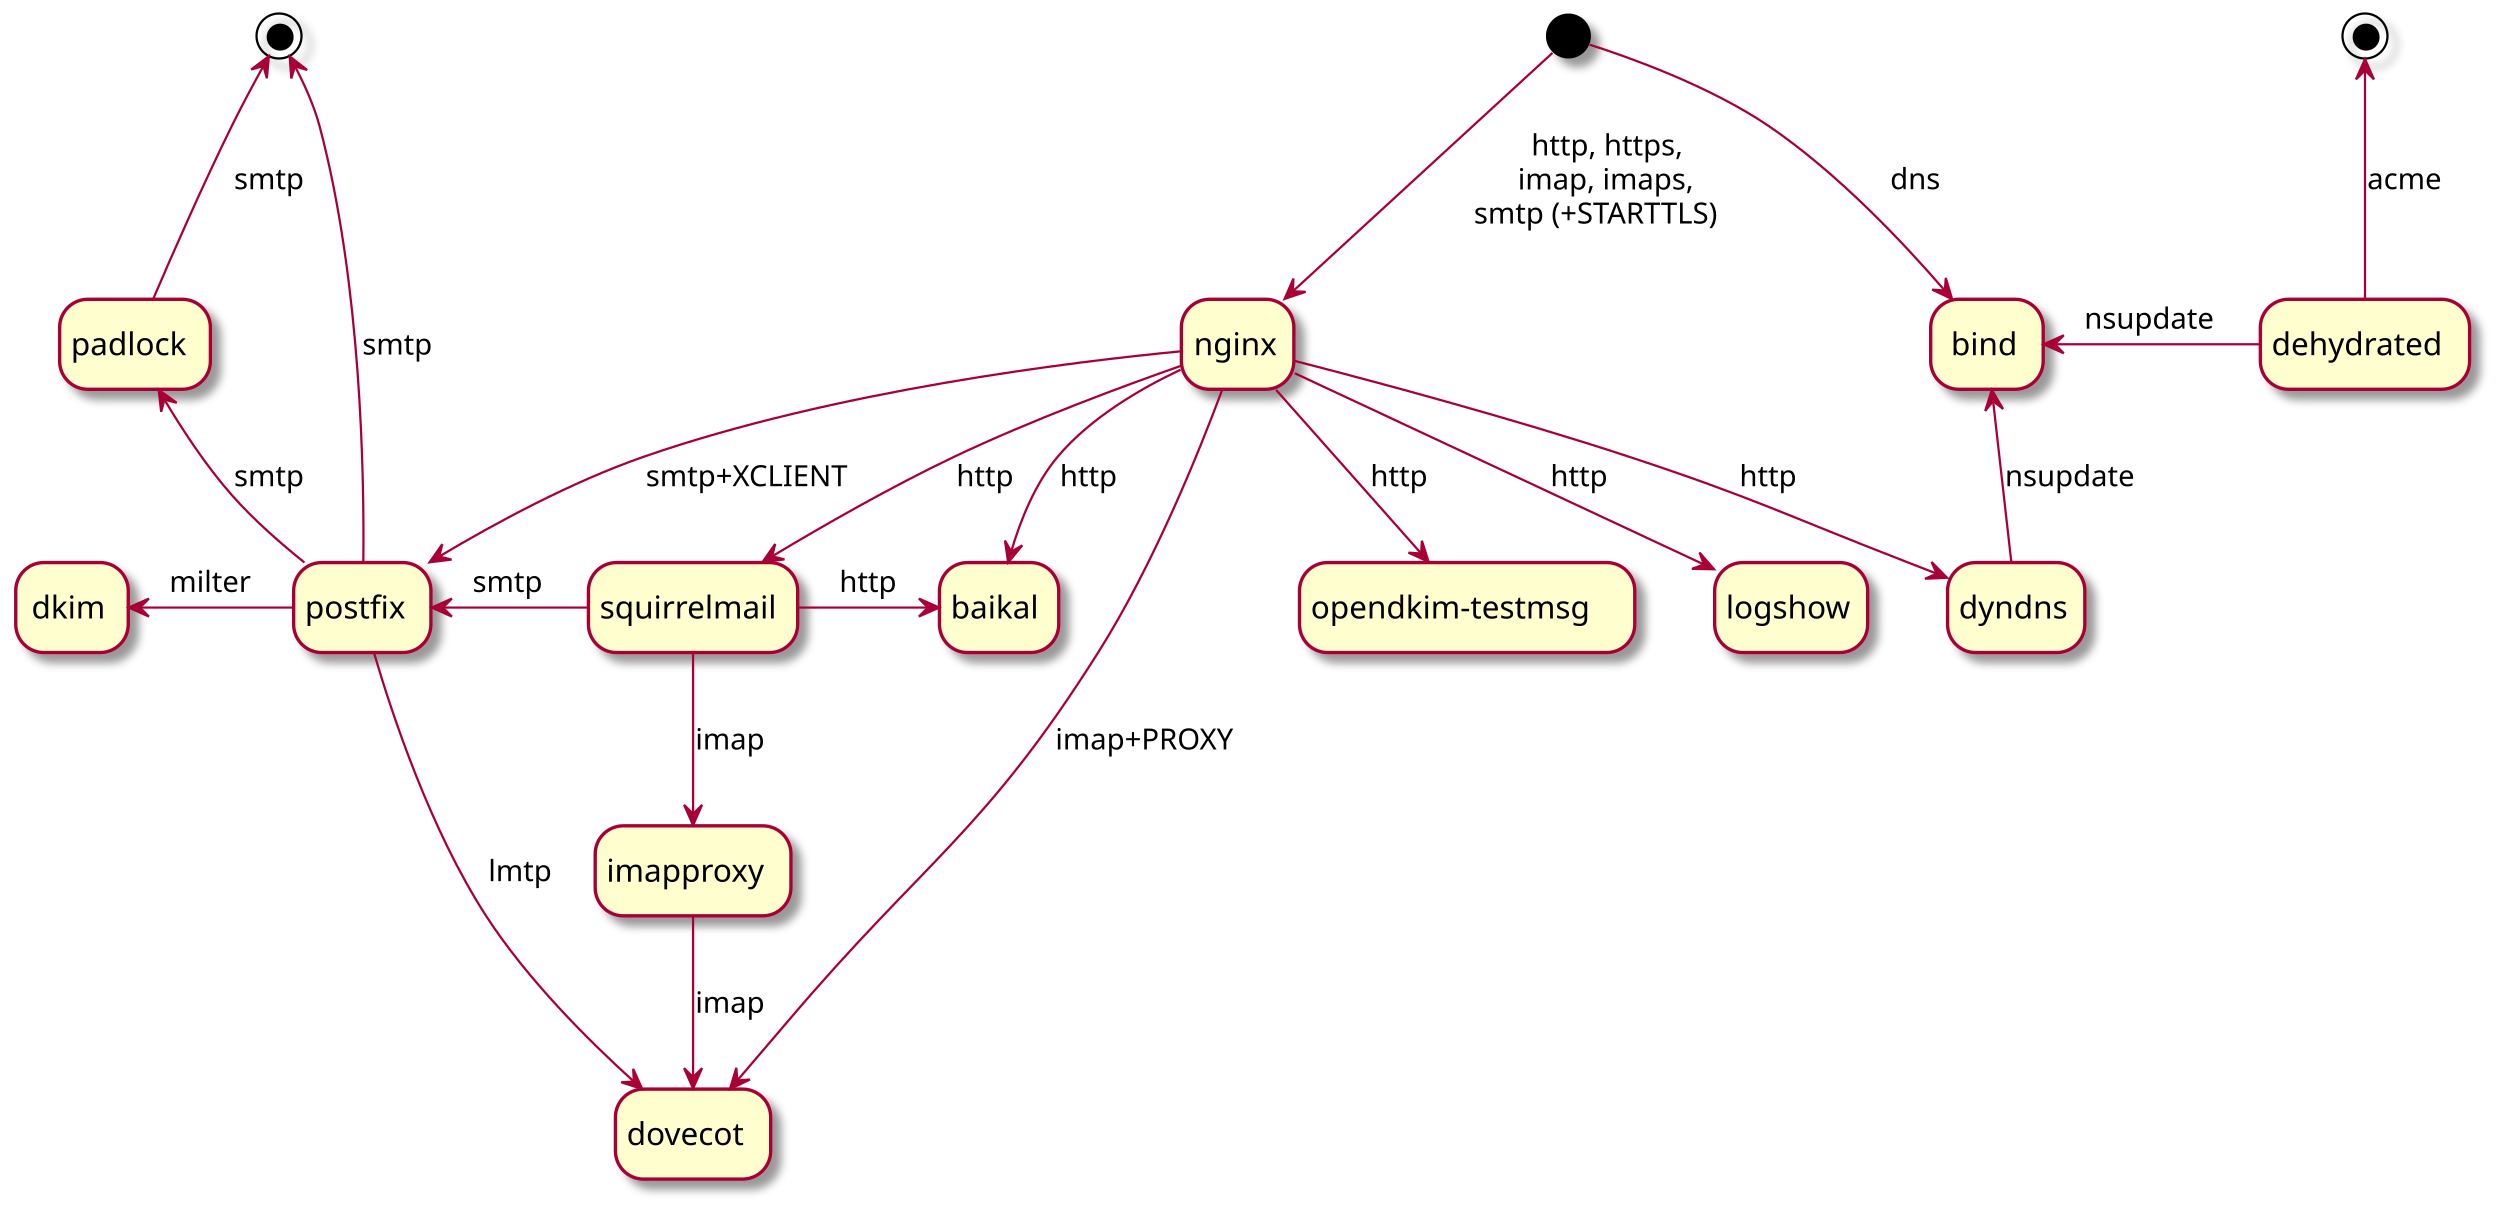
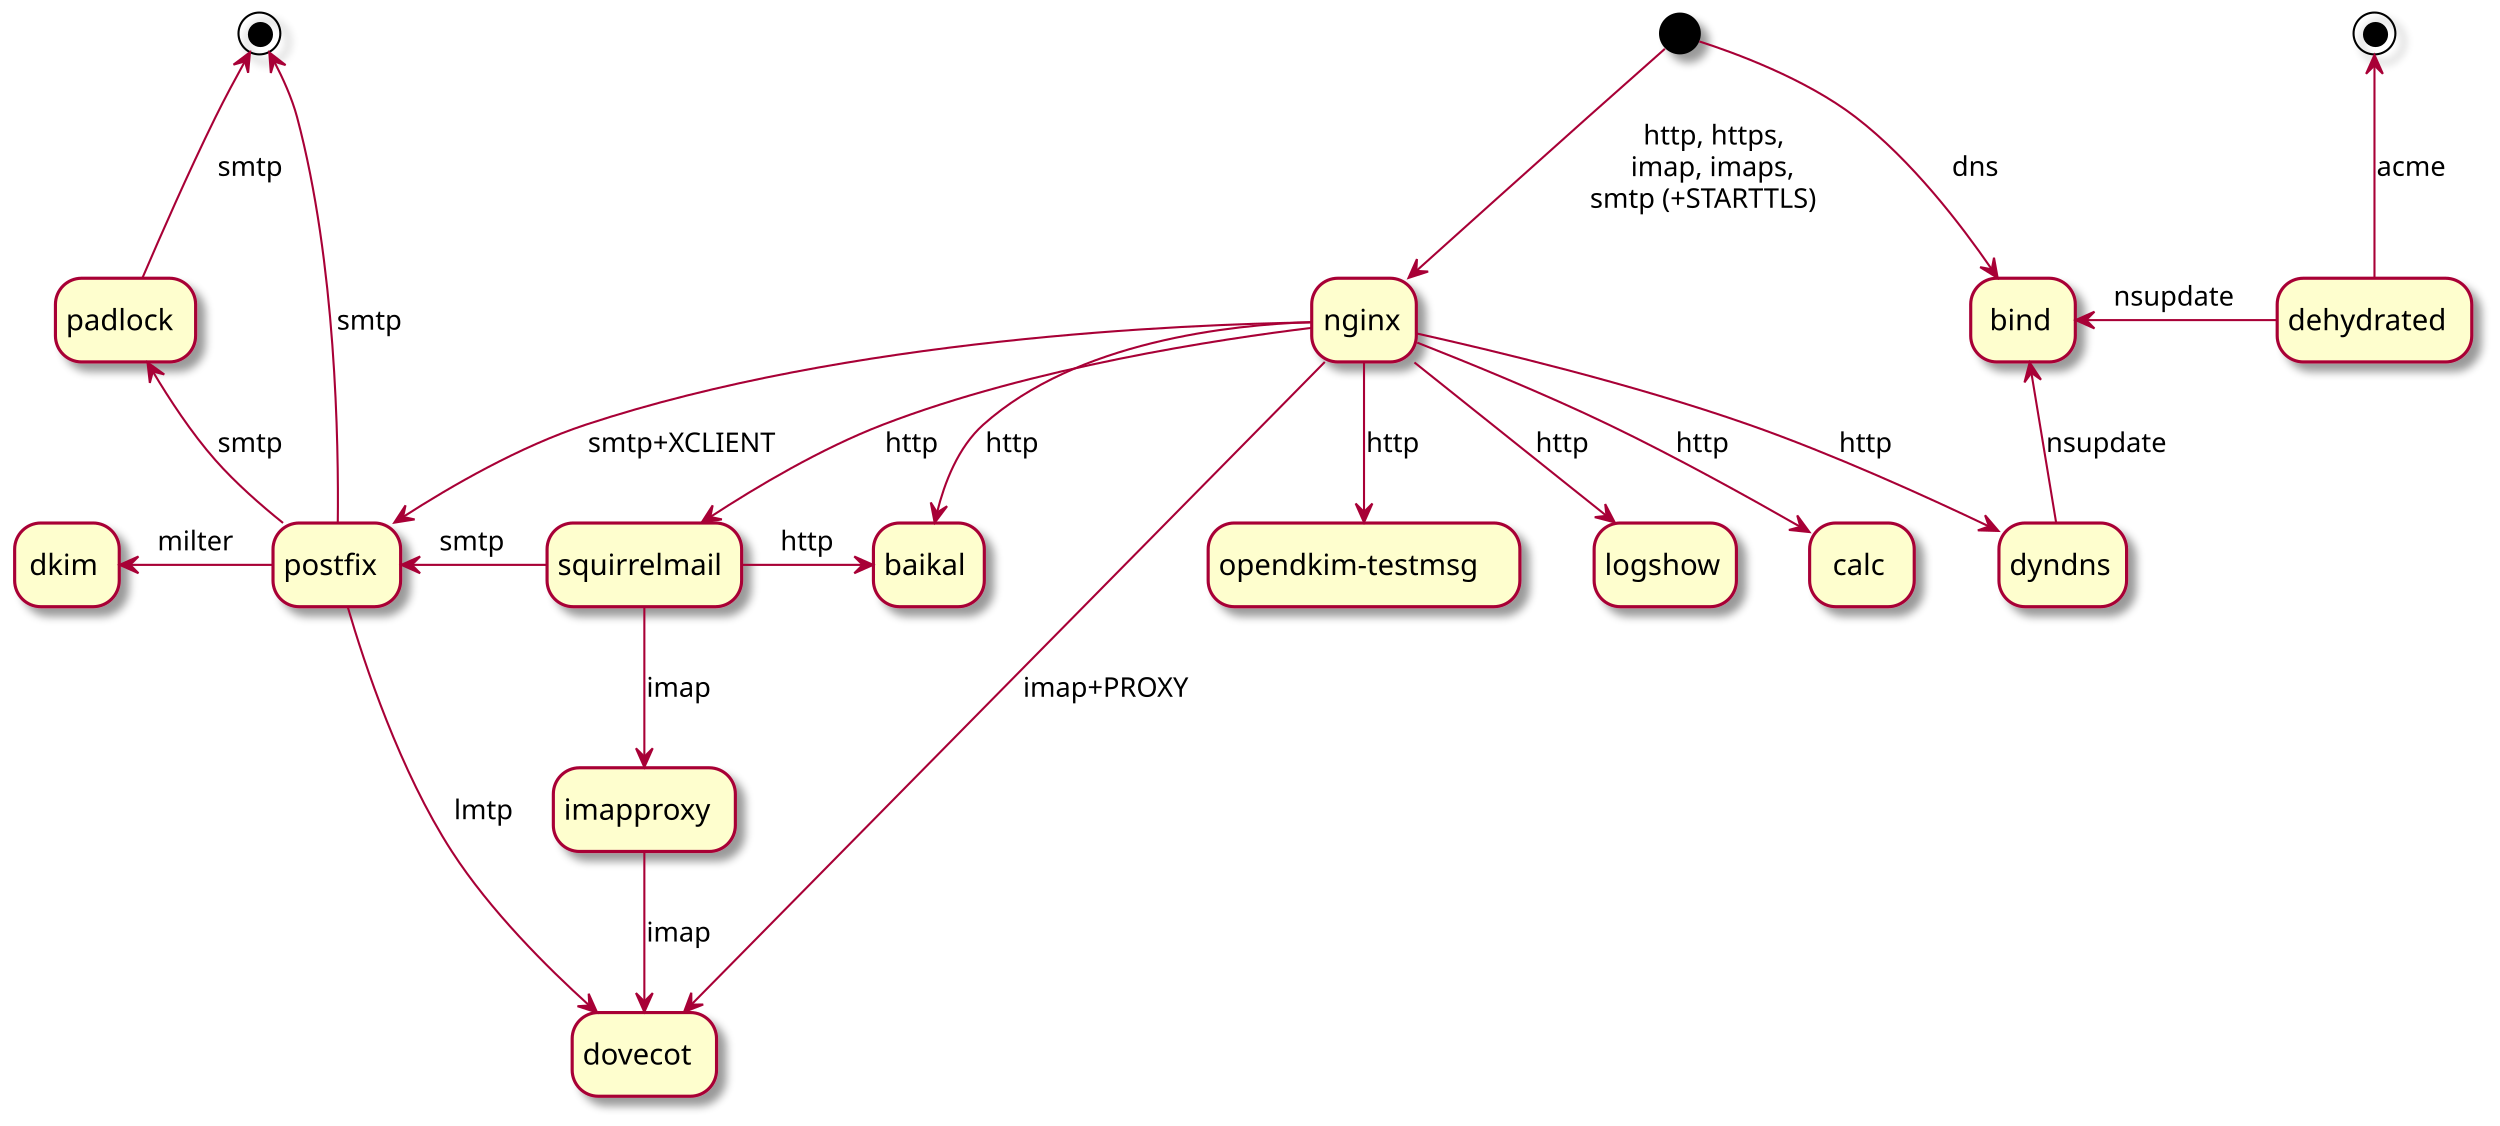
- <svg xmlns="http://www.w3.org/2000/svg" contentScriptType="application/ecmascript" contentStyleType="text/css" height="538px" preserveAspectRatio="none" style="width:1111px;height:538px;background:#FFFFFF;" version="1.1" viewBox="0 0 1111 538" width="1111px" zoomAndPan="magnify">
+ <svg xmlns="http://www.w3.org/2000/svg" contentScriptType="application/ecmascript" contentStyleType="text/css" height="538px" preserveAspectRatio="none" style="width:1195px;height:538px;background:#FFFFFF;" version="1.1" viewBox="0 0 1195 538" width="1195px" zoomAndPan="magnify">
  <defs>
-     <filter height="300%" id="fpaj9emndbr5e" width="300%" x="-1" y="-1">
+     <filter height="300%" id="f872g6vu48wwq" width="300%" x="-1" y="-1">
      <feGaussianBlur result="blurOut" stdDeviation="2.0" />
      <feColorMatrix in="blurOut" result="blurOut2" type="matrix" values="0 0 0 0 0 0 0 0 0 0 0 0 0 0 0 0 0 0 .4 0" />
      <feOffset dx="4.0" dy="4.0" in="blurOut2" result="blurOut3" />
      <feBlend in="SourceGraphic" in2="blurOut3" mode="normal" />
    </filter>
  </defs>
  <g>
-     <ellipse cx="697" cy="16" fill="#000000" filter="url(#fpaj9emndbr5e)" rx="10" ry="10" style="stroke:none;stroke-width:1.0;" />
-     <rect fill="#FEFECE" filter="url(#fpaj9emndbr5e)" height="40" rx="12.5" ry="12.5" style="stroke:#A80036;stroke-width:1.5;" width="50" x="525" y="133" />
-     <text fill="#000000" font-family="sans-serif" font-size="14" lengthAdjust="spacing" textLength="39" x="530.5" y="157.847">nginx</text>
-     <rect fill="#FEFECE" filter="url(#fpaj9emndbr5e)" height="40" rx="12.5" ry="12.5" style="stroke:#A80036;stroke-width:1.5;" width="50" x="858" y="133" />
-     <text fill="#000000" font-family="sans-serif" font-size="14" lengthAdjust="spacing" textLength="32" x="867" y="157.847">bind</text>
-     <rect fill="#FEFECE" filter="url(#fpaj9emndbr5e)" height="40" rx="12.5" ry="12.5" style="stroke:#A80036;stroke-width:1.5;" width="61" x="865.5" y="250" />
-     <text fill="#000000" font-family="sans-serif" font-size="14" lengthAdjust="spacing" textLength="51" x="870.5" y="274.847">dyndns</text>
-     <rect fill="#FEFECE" filter="url(#fpaj9emndbr5e)" height="40" rx="12.5" ry="12.5" style="stroke:#A80036;stroke-width:1.5;" width="61" x="130.5" y="250" />
+     <ellipse cx="803" cy="16" fill="#000000" filter="url(#f872g6vu48wwq)" rx="10" ry="10" style="stroke:none;stroke-width:1.0;" />
+     <rect fill="#FEFECE" filter="url(#f872g6vu48wwq)" height="40" rx="12.5" ry="12.5" style="stroke:#A80036;stroke-width:1.5;" width="50" x="627" y="133" />
+     <text fill="#000000" font-family="sans-serif" font-size="14" lengthAdjust="spacing" textLength="39" x="632.5" y="157.847">nginx</text>
+     <rect fill="#FEFECE" filter="url(#f872g6vu48wwq)" height="40" rx="12.5" ry="12.5" style="stroke:#A80036;stroke-width:1.5;" width="50" x="942" y="133" />
+     <text fill="#000000" font-family="sans-serif" font-size="14" lengthAdjust="spacing" textLength="32" x="951" y="157.847">bind</text>
+     <rect fill="#FEFECE" filter="url(#f872g6vu48wwq)" height="40" rx="12.5" ry="12.5" style="stroke:#A80036;stroke-width:1.5;" width="61" x="955.5" y="250" />
+     <text fill="#000000" font-family="sans-serif" font-size="14" lengthAdjust="spacing" textLength="51" x="960.5" y="274.847">dyndns</text>
+     <rect fill="#FEFECE" filter="url(#f872g6vu48wwq)" height="40" rx="12.5" ry="12.5" style="stroke:#A80036;stroke-width:1.5;" width="61" x="130.5" y="250" />
    <text fill="#000000" font-family="sans-serif" font-size="14" lengthAdjust="spacing" textLength="51" x="135.5" y="274.847">postfix</text>
-     <ellipse cx="124" cy="16" filter="url(#fpaj9emndbr5e)" rx="10" ry="10" style="stroke:#000000;stroke-width:1.0;fill:none;" />
+     <ellipse cx="124" cy="16" filter="url(#f872g6vu48wwq)" rx="10" ry="10" style="stroke:#000000;stroke-width:1.0;fill:none;" />
    <ellipse cx="124.5" cy="16.5" fill="#000000" rx="6" ry="6" style="stroke:none;stroke-width:1.0;" />
-     <rect fill="#FEFECE" filter="url(#fpaj9emndbr5e)" height="40" rx="12.5" ry="12.5" style="stroke:#A80036;stroke-width:1.5;" width="67" x="26.5" y="133" />
+     <rect fill="#FEFECE" filter="url(#f872g6vu48wwq)" height="40" rx="12.5" ry="12.5" style="stroke:#A80036;stroke-width:1.5;" width="67" x="26.5" y="133" />
    <text fill="#000000" font-family="sans-serif" font-size="14" lengthAdjust="spacing" textLength="57" x="31.5" y="157.847">padlock</text>
-     <rect fill="#FEFECE" filter="url(#fpaj9emndbr5e)" height="40" rx="12.5" ry="12.5" style="stroke:#A80036;stroke-width:1.5;" width="50" x="7" y="250" />
+     <rect fill="#FEFECE" filter="url(#f872g6vu48wwq)" height="40" rx="12.5" ry="12.5" style="stroke:#A80036;stroke-width:1.5;" width="50" x="7" y="250" />
    <text fill="#000000" font-family="sans-serif" font-size="14" lengthAdjust="spacing" textLength="36" x="14" y="274.847">dkim</text>
-     <rect fill="#FEFECE" filter="url(#fpaj9emndbr5e)" height="40" rx="12.5" ry="12.5" style="stroke:#A80036;stroke-width:1.5;" width="69" x="273.5" y="484" />
+     <rect fill="#FEFECE" filter="url(#f872g6vu48wwq)" height="40" rx="12.5" ry="12.5" style="stroke:#A80036;stroke-width:1.5;" width="69" x="273.5" y="484" />
    <text fill="#000000" font-family="sans-serif" font-size="14" lengthAdjust="spacing" textLength="59" x="278.5" y="508.847">dovecot</text>
-     <rect fill="#FEFECE" filter="url(#fpaj9emndbr5e)" height="40" rx="12.5" ry="12.5" style="stroke:#A80036;stroke-width:1.5;" width="87" x="264.5" y="367" />
+     <rect fill="#FEFECE" filter="url(#f872g6vu48wwq)" height="40" rx="12.5" ry="12.5" style="stroke:#A80036;stroke-width:1.5;" width="87" x="264.5" y="367" />
    <text fill="#000000" font-family="sans-serif" font-size="14" lengthAdjust="spacing" textLength="77" x="269.5" y="391.847">imapproxy</text>
-     <rect fill="#FEFECE" filter="url(#fpaj9emndbr5e)" height="40" rx="12.5" ry="12.5" style="stroke:#A80036;stroke-width:1.5;" width="93" x="261.5" y="250" />
+     <rect fill="#FEFECE" filter="url(#f872g6vu48wwq)" height="40" rx="12.5" ry="12.5" style="stroke:#A80036;stroke-width:1.5;" width="93" x="261.5" y="250" />
    <text fill="#000000" font-family="sans-serif" font-size="14" lengthAdjust="spacing" textLength="83" x="266.5" y="274.847">squirrelmail</text>
-     <rect fill="#FEFECE" filter="url(#fpaj9emndbr5e)" height="40" rx="12.5" ry="12.5" style="stroke:#A80036;stroke-width:1.5;" width="53" x="417.5" y="250" />
+     <rect fill="#FEFECE" filter="url(#f872g6vu48wwq)" height="40" rx="12.5" ry="12.5" style="stroke:#A80036;stroke-width:1.5;" width="53" x="417.5" y="250" />
    <text fill="#000000" font-family="sans-serif" font-size="14" lengthAdjust="spacing" textLength="43" x="422.5" y="274.847">baikal</text>
-     <rect fill="#FEFECE" filter="url(#fpaj9emndbr5e)" height="40" rx="12.5" ry="12.5" style="stroke:#A80036;stroke-width:1.5;" width="149" x="577.5" y="250" />
+     <rect fill="#FEFECE" filter="url(#f872g6vu48wwq)" height="40" rx="12.5" ry="12.5" style="stroke:#A80036;stroke-width:1.5;" width="149" x="577.5" y="250" />
    <text fill="#000000" font-family="sans-serif" font-size="14" lengthAdjust="spacing" textLength="139" x="582.5" y="274.847">opendkim-testmsg</text>
-     <rect fill="#FEFECE" filter="url(#fpaj9emndbr5e)" height="40" rx="12.5" ry="12.5" style="stroke:#A80036;stroke-width:1.5;" width="68" x="762" y="250" />
+     <rect fill="#FEFECE" filter="url(#f872g6vu48wwq)" height="40" rx="12.5" ry="12.5" style="stroke:#A80036;stroke-width:1.5;" width="68" x="762" y="250" />
    <text fill="#000000" font-family="sans-serif" font-size="14" lengthAdjust="spacing" textLength="58" x="767" y="274.847">logshow</text>
-     <ellipse cx="1051" cy="16" filter="url(#fpaj9emndbr5e)" rx="10" ry="10" style="stroke:#000000;stroke-width:1.0;fill:none;" />
-     <ellipse cx="1051.5" cy="16.5" fill="#000000" rx="6" ry="6" style="stroke:none;stroke-width:1.0;" />
-     <rect fill="#FEFECE" filter="url(#fpaj9emndbr5e)" height="40" rx="12.5" ry="12.5" style="stroke:#A80036;stroke-width:1.5;" width="93" x="1004.5" y="133" />
-     <text fill="#000000" font-family="sans-serif" font-size="14" lengthAdjust="spacing" textLength="83" x="1009.5" y="157.847">dehydrated</text>
-     <path d="M689.91,23.511 C669.409,42.339 609.335,97.509 574.939,129.097 " fill="none" id="*start-to-nginx" style="stroke:#A80036;stroke-width:1.0;" />
-     <polygon fill="#A80036" points="570.876,132.828,580.21,129.686,574.558,129.446,574.798,123.794,570.876,132.828" style="stroke:#A80036;stroke-width:1.0;" />
-     <text fill="#000000" font-family="sans-serif" font-size="13" lengthAdjust="spacing" textLength="71" x="680.5" y="69.067">http, https,</text>
-     <text fill="#000000" font-family="sans-serif" font-size="13" lengthAdjust="spacing" textLength="83" x="674.5" y="84.2">imap, imaps,</text>
-     <text fill="#000000" font-family="sans-serif" font-size="13" lengthAdjust="spacing" textLength="122" x="655" y="99.332">smtp (+STARTTLS)</text>
-     <path d="M706.409,19.849 C723.303,25.232 759.485,37.992 786,56 C816.63,76.803 846.01,107.981 864.253,129.116 " fill="none" id="*start-to-bind" style="stroke:#A80036;stroke-width:1.0;" />
-     <polygon fill="#A80036" points="867.527,132.941,864.711,123.503,864.275,129.143,858.635,128.707,867.527,132.941" style="stroke:#A80036;stroke-width:1.0;" />
-     <text fill="#000000" font-family="sans-serif" font-size="13" lengthAdjust="spacing" textLength="23" x="840" y="84.067">dns</text>
-     <path d="M575.278,160.374 C609.327,169.128 671.691,185.758 724,203 C779.975,221.45 793.043,228.709 848,250 C852.025,251.559 856.233,253.204 860.415,254.847 " fill="none" id="nginx-to-dyndns" style="stroke:#A80036;stroke-width:1.0;" />
-     <polygon fill="#A80036" points="865.298,256.77,858.389,249.751,860.646,254.938,855.458,257.195,865.298,256.77" style="stroke:#A80036;stroke-width:1.0;" />
-     <text fill="#000000" font-family="sans-serif" font-size="13" lengthAdjust="spacing" textLength="26" x="773" y="216.067">http</text>
-     <path d="M885.763,178.445 C888.167,199.705 891.602,230.096 893.817,249.689 " fill="none" id="bind-backto-dyndns" style="stroke:#A80036;stroke-width:1.0;" />
-     <polygon fill="#A80036" points="885.176,173.248,882.212,182.64,885.737,178.216,890.161,181.742,885.176,173.248" style="stroke:#A80036;stroke-width:1.0;" />
-     <text fill="#000000" font-family="sans-serif" font-size="13" lengthAdjust="spacing" textLength="60" x="891" y="216.067">nsupdate</text>
-     <path d="M524.973,156.109 C477.322,160.672 370.758,173.527 286,203 C253.814,214.192 219.768,232.661 195.349,247.219 " fill="none" id="nginx-to-postfix" style="stroke:#A80036;stroke-width:1.0;" />
-     <polygon fill="#A80036" points="190.904,249.889,200.679,248.685,195.191,247.315,196.561,241.827,190.904,249.889" style="stroke:#A80036;stroke-width:1.0;" />
-     <text fill="#000000" font-family="sans-serif" font-size="13" lengthAdjust="spacing" textLength="96" x="287" y="216.067">smtp+XCLIENT</text>
+     <rect fill="#FEFECE" filter="url(#f872g6vu48wwq)" height="40" rx="12.5" ry="12.5" style="stroke:#A80036;stroke-width:1.5;" width="50" x="865" y="250" />
+     <text fill="#000000" font-family="sans-serif" font-size="14" lengthAdjust="spacing" textLength="28" x="876" y="274.847">calc</text>
+     <ellipse cx="1135" cy="16" filter="url(#f872g6vu48wwq)" rx="10" ry="10" style="stroke:#000000;stroke-width:1.0;fill:none;" />
+     <ellipse cx="1135.5" cy="16.5" fill="#000000" rx="6" ry="6" style="stroke:none;stroke-width:1.0;" />
+     <rect fill="#FEFECE" filter="url(#f872g6vu48wwq)" height="40" rx="12.5" ry="12.5" style="stroke:#A80036;stroke-width:1.5;" width="93" x="1088.5" y="133" />
+     <text fill="#000000" font-family="sans-serif" font-size="14" lengthAdjust="spacing" textLength="83" x="1093.5" y="157.847">dehydrated</text>
+     <path d="M795.824,23.337 C787.105,31.042 771.951,44.45 759,56 C730.944,81.02 698.861,109.831 677.202,129.311 " fill="none" id="*start-to-nginx" style="stroke:#A80036;stroke-width:1.0;" />
+     <polygon fill="#A80036" points="673.283,132.837,682.65,129.793,677.001,129.494,677.3,123.845,673.283,132.837" style="stroke:#A80036;stroke-width:1.0;" />
+     <text fill="#000000" font-family="sans-serif" font-size="13" lengthAdjust="spacing" textLength="71" x="785.5" y="69.067">http, https,</text>
+     <text fill="#000000" font-family="sans-serif" font-size="13" lengthAdjust="spacing" textLength="83" x="779.5" y="84.2">imap, imaps,</text>
+     <text fill="#000000" font-family="sans-serif" font-size="13" lengthAdjust="spacing" textLength="122" x="760" y="99.332">smtp (+STARTTLS)</text>
+     <path d="M812.299,19.81 C828.604,25.049 862.907,37.48 887,56 C913.657,76.491 937.357,107.355 951.912,128.523 " fill="none" id="*start-to-bind" style="stroke:#A80036;stroke-width:1.0;" />
+     <polygon fill="#A80036" points="954.876,132.885,953.127,123.193,952.066,128.749,946.51,127.689,954.876,132.885" style="stroke:#A80036;stroke-width:1.0;" />
+     <text fill="#000000" font-family="sans-serif" font-size="13" lengthAdjust="spacing" textLength="23" x="933" y="84.067">dns</text>
+     <path d="M677.07,159.383 C712.83,167.351 780.319,183.467 836,203 C876.137,217.08 920.552,237.224 950.559,251.547 " fill="none" id="nginx-to-dyndns" style="stroke:#A80036;stroke-width:1.0;" />
+     <polygon fill="#A80036" points="955.248,253.794,948.861,246.297,950.739,251.633,945.403,253.512,955.248,253.794" style="stroke:#A80036;stroke-width:1.0;" />
+     <text fill="#000000" font-family="sans-serif" font-size="13" lengthAdjust="spacing" textLength="26" x="879" y="216.067">http</text>
+     <path d="M971.039,178.445 C974.551,199.705 979.572,230.096 982.809,249.689 " fill="none" id="bind-backto-dyndns" style="stroke:#A80036;stroke-width:1.0;" />
+     <polygon fill="#A80036" points="970.18,173.248,967.702,182.78,970.996,178.181,975.595,181.475,970.18,173.248" style="stroke:#A80036;stroke-width:1.0;" />
+     <text fill="#000000" font-family="sans-serif" font-size="13" lengthAdjust="spacing" textLength="60" x="978" y="216.067">nsupdate</text>
+     <path d="M626.916,154.104 C565.911,155.034 405.579,161.569 280,203 C248.53,213.382 215.82,232.202 192.677,247.096 " fill="none" id="nginx-to-postfix" style="stroke:#A80036;stroke-width:1.0;" />
+     <polygon fill="#A80036" points="188.469,249.828,198.196,248.282,192.663,247.106,193.84,241.572,188.469,249.828" style="stroke:#A80036;stroke-width:1.0;" />
+     <text fill="#000000" font-family="sans-serif" font-size="13" lengthAdjust="spacing" textLength="96" x="281" y="216.067">smtp+XCLIENT</text>
    <path d="M73.054,177.569 C80.885,190.719 91.533,207.014 103,220 C112.598,230.869 124.656,241.444 135.288,249.972 " fill="none" id="padlock-backto-postfix" style="stroke:#A80036;stroke-width:1.0;" />
    <polygon fill="#A80036" points="70.509,173.24,71.622,183.026,73.043,177.55,78.519,178.971,70.509,173.24" style="stroke:#A80036;stroke-width:1.0;" />
    <text fill="#000000" font-family="sans-serif" font-size="13" lengthAdjust="spacing" textLength="33" x="104" y="216.067">smtp</text>
    <path d="M131.269,29.802 C135.127,37.218 139.564,46.867 142,56 C160.564,125.591 161.903,212.03 161.463,249.817 " fill="none" id="postfix1-backto-postfix" style="stroke:#A80036;stroke-width:1.0;" />
    <polygon fill="#A80036" points="128.721,25.058,129.455,34.88,131.086,29.463,136.503,31.095,128.721,25.058" style="stroke:#A80036;stroke-width:1.0;" />
    <text fill="#000000" font-family="sans-serif" font-size="13" lengthAdjust="spacing" textLength="33" x="161" y="157.567">smtp</text>
    <path d="M117.037,29.378 C112.832,36.986 107.445,46.973 103,56 C90.093,82.214 76.523,113.161 68.16,132.684 " fill="none" id="postfix1-backto-padlock" style="stroke:#A80036;stroke-width:1.0;" />
    <polygon fill="#A80036" points="119.483,24.978,111.613,30.9,117.053,29.348,118.605,34.788,119.483,24.978" style="stroke:#A80036;stroke-width:1.0;" />
    <text fill="#000000" font-family="sans-serif" font-size="13" lengthAdjust="spacing" textLength="33" x="104" y="84.067">smtp</text>
    <path d="M62.25,270 C82.781,270 109.832,270 130.43,270 " fill="none" id="dkim-backto-postfix" style="stroke:#A80036;stroke-width:1.0;" />
    <polygon fill="#A80036" points="57.179,270,66.179,274,62.179,270,66.179,266,57.179,270" style="stroke:#A80036;stroke-width:1.0;" />
    <text fill="#000000" font-family="sans-serif" font-size="13" lengthAdjust="spacing" textLength="37" x="75.25" y="263.067">milter</text>
    <path d="M166.213,290.121 C174.214,317.482 191.237,368.722 216,407 C234.221,435.165 261.399,462.286 281.494,480.475 " fill="none" id="postfix-to-dovecot" style="stroke:#A80036;stroke-width:1.0;" />
    <polygon fill="#A80036" points="285.414,483.991,281.385,475.004,281.692,480.652,276.043,480.959,285.414,483.991" style="stroke:#A80036;stroke-width:1.0;" />
    <text fill="#000000" font-family="sans-serif" font-size="13" lengthAdjust="spacing" textLength="29" x="217" y="391.567">lmtp</text>
-     <path d="M543.113,173.309 C533.012,200.457 512.677,250.955 488,290 C437.107,370.526 411.665,381.391 350,454 C342.77,462.513 334.802,471.827 327.767,480.026 " fill="none" id="nginx-to-dovecot" style="stroke:#A80036;stroke-width:1.0;" />
-     <polygon fill="#A80036" points="324.396,483.953,333.293,479.729,327.653,480.159,327.223,474.519,324.396,483.953" style="stroke:#A80036;stroke-width:1.0;" />
-     <text fill="#000000" font-family="sans-serif" font-size="13" lengthAdjust="spacing" textLength="86" x="469" y="333.067">imap+PROXY</text>
+     <path d="M633.261,173.012 C574.562,232.563 394.381,415.363 330.636,480.035 " fill="none" id="nginx-to-dovecot" style="stroke:#A80036;stroke-width:1.0;" />
+     <polygon fill="#A80036" points="326.967,483.757,336.134,480.157,330.477,480.197,330.437,474.54,326.967,483.757" style="stroke:#A80036;stroke-width:1.0;" />
+     <text fill="#000000" font-family="sans-serif" font-size="13" lengthAdjust="spacing" textLength="86" x="489" y="333.067">imap+PROXY</text>
    <path d="M308,407.248 C308,426.818 308,457.207 308,478.487 " fill="none" id="imapproxy-to-dovecot" style="stroke:#A80036;stroke-width:1.0;" />
    <polygon fill="#A80036" points="308,483.689,312,474.689,308,478.689,304,474.689,308,483.689" style="stroke:#A80036;stroke-width:1.0;" />
    <text fill="#000000" font-family="sans-serif" font-size="13" lengthAdjust="spacing" textLength="32" x="309" y="450.067">imap</text>
    <path d="M197.142,270 C216.489,270 240.541,270 261.292,270 " fill="none" id="postfix-backto-squirrelmail" style="stroke:#A80036;stroke-width:1.0;" />
    <polygon fill="#A80036" points="191.816,270,200.816,274,196.816,270,200.816,266,191.816,270" style="stroke:#A80036;stroke-width:1.0;" />
    <text fill="#000000" font-family="sans-serif" font-size="13" lengthAdjust="spacing" textLength="33" x="210" y="263.067">smtp</text>
    <path d="M308,290.248 C308,309.818 308,340.207 308,361.487 " fill="none" id="squirrelmail-to-imapproxy" style="stroke:#A80036;stroke-width:1.0;" />
    <polygon fill="#A80036" points="308,366.689,312,357.689,308,361.689,304,357.689,308,366.689" style="stroke:#A80036;stroke-width:1.0;" />
    <text fill="#000000" font-family="sans-serif" font-size="13" lengthAdjust="spacing" textLength="32" x="309" y="333.067">imap</text>
    <path d="M354.803,270 C373.744,270 395.121,270 412.199,270 " fill="none" id="squirrelmail-to-baikal" style="stroke:#A80036;stroke-width:1.0;" />
    <polygon fill="#A80036" points="417.354,270,408.354,266,412.354,270,408.354,274,417.354,270" style="stroke:#A80036;stroke-width:1.0;" />
    <text fill="#000000" font-family="sans-serif" font-size="13" lengthAdjust="spacing" textLength="26" x="373" y="263.067">http</text>
-     <path d="M524.921,162.528 C499.161,171.57 458.123,186.765 424,203 C396.146,216.252 365.893,233.57 343.268,247.14 " fill="none" id="nginx-to-squirrelmail" style="stroke:#A80036;stroke-width:1.0;" />
-     <polygon fill="#A80036" points="338.847,249.802,348.621,248.588,343.131,247.224,344.495,241.734,338.847,249.802" style="stroke:#A80036;stroke-width:1.0;" />
-     <text fill="#000000" font-family="sans-serif" font-size="13" lengthAdjust="spacing" textLength="26" x="425" y="216.067">http</text>
-     <path d="M524.638,164.307 C507.21,172.517 484.659,185.534 470,203 C459.846,215.098 453.34,231.639 449.376,245.135 " fill="none" id="nginx-to-baikal" style="stroke:#A80036;stroke-width:1.0;" />
-     <polygon fill="#A80036" points="448.029,249.955,454.304,242.364,449.375,245.139,446.599,240.21,448.029,249.955" style="stroke:#A80036;stroke-width:1.0;" />
+     <path d="M626.756,156.742 C583.615,162.002 493.443,175.508 422,203 C392.586,214.319 361.804,232.578 339.651,247.025 " fill="none" id="nginx-to-squirrelmail" style="stroke:#A80036;stroke-width:1.0;" />
+     <polygon fill="#A80036" points="335.338,249.86,345.056,248.261,339.517,247.114,340.663,241.575,335.338,249.86" style="stroke:#A80036;stroke-width:1.0;" />
+     <text fill="#000000" font-family="sans-serif" font-size="13" lengthAdjust="spacing" textLength="26" x="423" y="216.067">http</text>
+     <path d="M626.935,153.947 C588.468,155.205 514.652,163.1 470,203 C457.977,213.743 451.452,230.76 447.945,244.824 " fill="none" id="nginx-to-baikal" style="stroke:#A80036;stroke-width:1.0;" />
+     <polygon fill="#A80036" points="446.785,249.854,452.704,241.982,447.908,244.982,444.908,240.186,446.785,249.854" style="stroke:#A80036;stroke-width:1.0;" />
    <text fill="#000000" font-family="sans-serif" font-size="13" lengthAdjust="spacing" textLength="26" x="471" y="216.067">http</text>
-     <path d="M575.4,165.874 C618.45,185.999 706.019,226.936 756.925,250.733 " fill="none" id="nginx-to-logshow" style="stroke:#A80036;stroke-width:1.0;" />
-     <polygon fill="#A80036" points="761.734,252.981,755.277,245.544,757.205,250.862,751.887,252.79,761.734,252.981" style="stroke:#A80036;stroke-width:1.0;" />
-     <text fill="#000000" font-family="sans-serif" font-size="13" lengthAdjust="spacing" textLength="26" x="689" y="216.067">http</text>
-     <path d="M567.073,173.248 C584.798,193.233 612.53,224.5 631.447,245.827 " fill="none" id="nginx-to-opendkimtestmsg" style="stroke:#A80036;stroke-width:1.0;" />
-     <polygon fill="#A80036" points="634.872,249.689,631.893,240.302,631.554,245.948,625.908,245.61,634.872,249.689" style="stroke:#A80036;stroke-width:1.0;" />
-     <text fill="#000000" font-family="sans-serif" font-size="13" lengthAdjust="spacing" textLength="26" x="609" y="216.067">http</text>
-     <path d="M913.386,153 C938.746,153 975.306,153 1004.369,153 " fill="none" id="bind-backto-dehydrated" style="stroke:#A80036;stroke-width:1.0;" />
-     <polygon fill="#A80036" points="908.151,153,917.151,157,913.151,153,917.151,149,908.151,153" style="stroke:#A80036;stroke-width:1.0;" />
-     <text fill="#000000" font-family="sans-serif" font-size="13" lengthAdjust="spacing" textLength="60" x="926.25" y="146.067">nsupdate</text>
-     <path d="M1051,31.379 C1051,55.857 1051,105.625 1051,132.962 " fill="none" id="dehydrated1-backto-dehydrated" style="stroke:#A80036;stroke-width:1.0;" />
-     <polygon fill="#A80036" points="1051,26.279,1047,35.279,1051,31.279,1055,35.279,1051,26.279" style="stroke:#A80036;stroke-width:1.0;" />
-     <text fill="#000000" font-family="sans-serif" font-size="13" lengthAdjust="spacing" textLength="36" x="1052" y="84.067">acme</text>
+     <path d="M676.102,173.248 C701.334,193.399 740.928,225.019 767.646,246.356 " fill="none" id="nginx-to-logshow" style="stroke:#A80036;stroke-width:1.0;" />
+     <polygon fill="#A80036" points="771.819,249.689,767.282,240.947,767.912,246.569,762.29,247.199,771.819,249.689" style="stroke:#A80036;stroke-width:1.0;" />
+     <text fill="#000000" font-family="sans-serif" font-size="13" lengthAdjust="spacing" textLength="26" x="734" y="216.067">http</text>
+     <path d="M677.437,163.777 C701.363,173.179 738.036,188.12 769,203 C800.877,218.319 836.279,237.949 860.51,251.806 " fill="none" id="nginx-to-calc" style="stroke:#A80036;stroke-width:1.0;" />
+     <polygon fill="#A80036" points="864.901,254.324,859.082,246.378,860.563,251.837,855.104,253.318,864.901,254.324" style="stroke:#A80036;stroke-width:1.0;" />
+     <text fill="#000000" font-family="sans-serif" font-size="13" lengthAdjust="spacing" textLength="26" x="801" y="216.067">http</text>
+     <path d="M652,173.248 C652,192.818 652,223.207 652,244.487 " fill="none" id="nginx-to-opendkimtestmsg" style="stroke:#A80036;stroke-width:1.0;" />
+     <polygon fill="#A80036" points="652,249.689,656,240.689,652,244.689,648,240.689,652,249.689" style="stroke:#A80036;stroke-width:1.0;" />
+     <text fill="#000000" font-family="sans-serif" font-size="13" lengthAdjust="spacing" textLength="26" x="653" y="216.067">http</text>
+     <path d="M997.386,153 C1022.75,153 1059.31,153 1088.37,153 " fill="none" id="bind-backto-dehydrated" style="stroke:#A80036;stroke-width:1.0;" />
+     <polygon fill="#A80036" points="992.151,153,1001.151,157,997.151,153,1001.151,149,992.151,153" style="stroke:#A80036;stroke-width:1.0;" />
+     <text fill="#000000" font-family="sans-serif" font-size="13" lengthAdjust="spacing" textLength="60" x="1010.25" y="146.067">nsupdate</text>
+     <path d="M1135,31.379 C1135,55.857 1135,105.625 1135,132.962 " fill="none" id="dehydrated1-backto-dehydrated" style="stroke:#A80036;stroke-width:1.0;" />
+     <polygon fill="#A80036" points="1135,26.279,1131,35.279,1135,31.279,1139,35.279,1135,26.279" style="stroke:#A80036;stroke-width:1.0;" />
+     <text fill="#000000" font-family="sans-serif" font-size="13" lengthAdjust="spacing" textLength="36" x="1136" y="84.067">acme</text>
  </g>
</svg>
